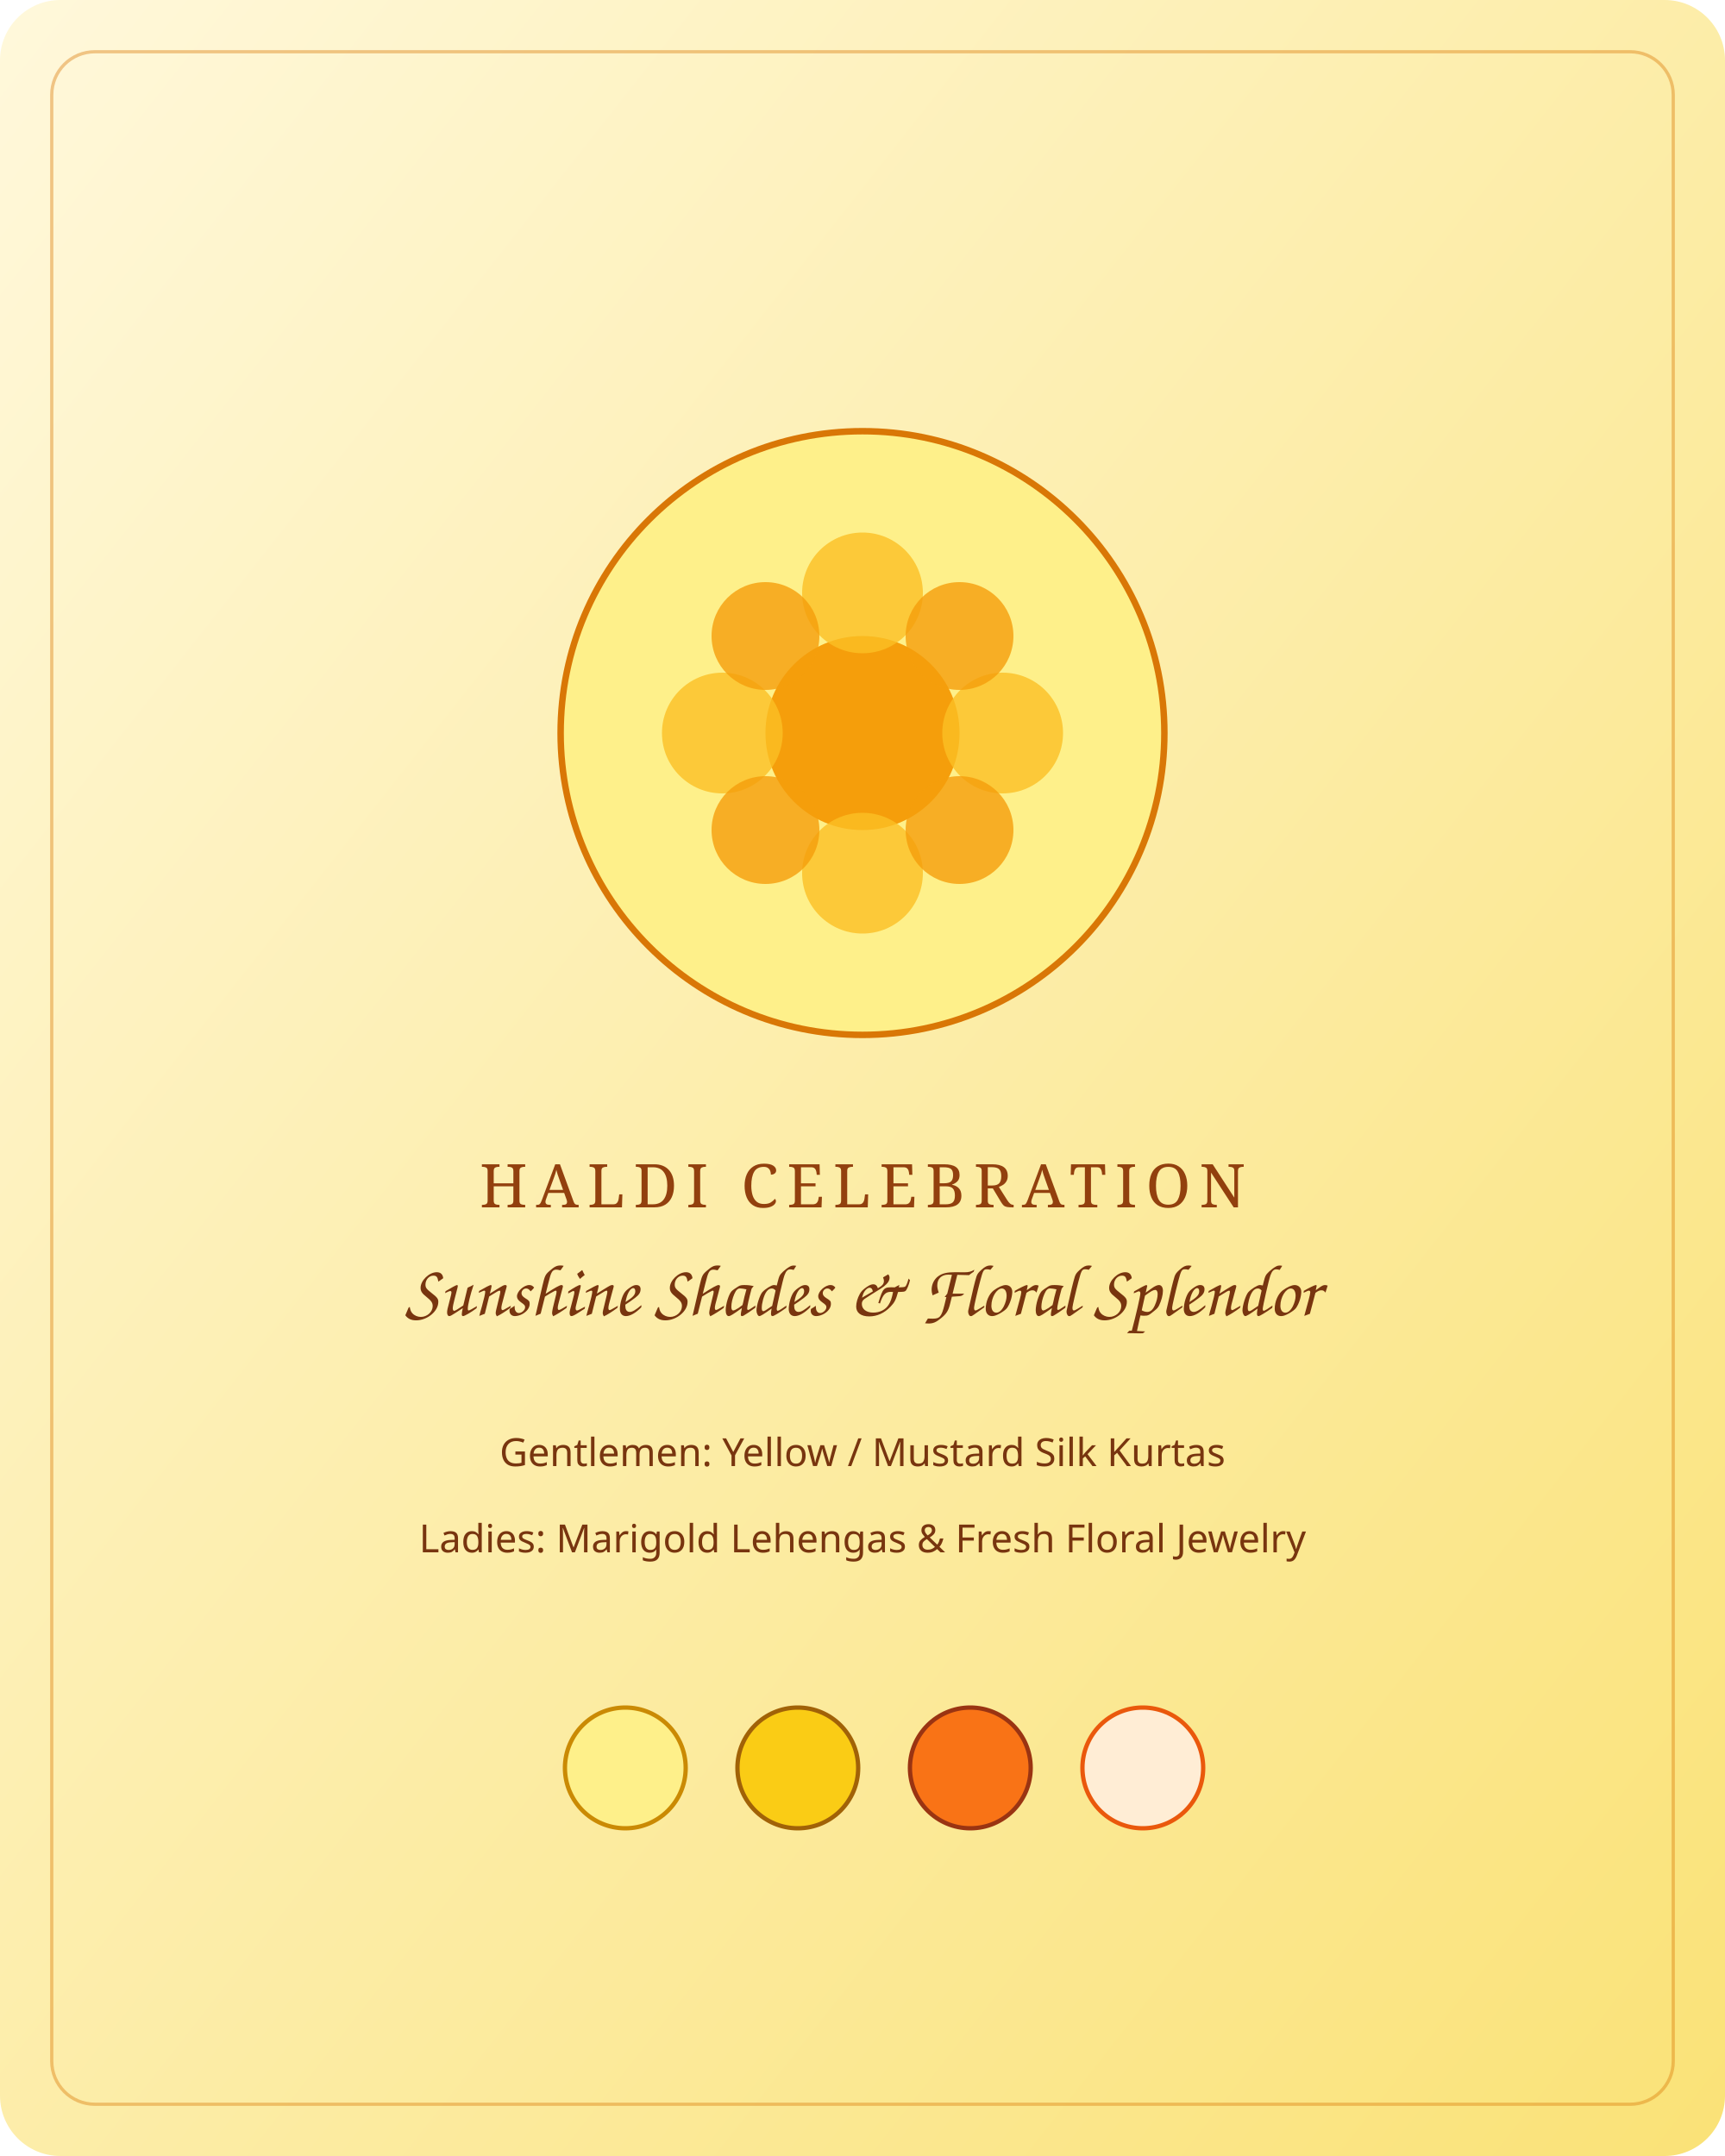
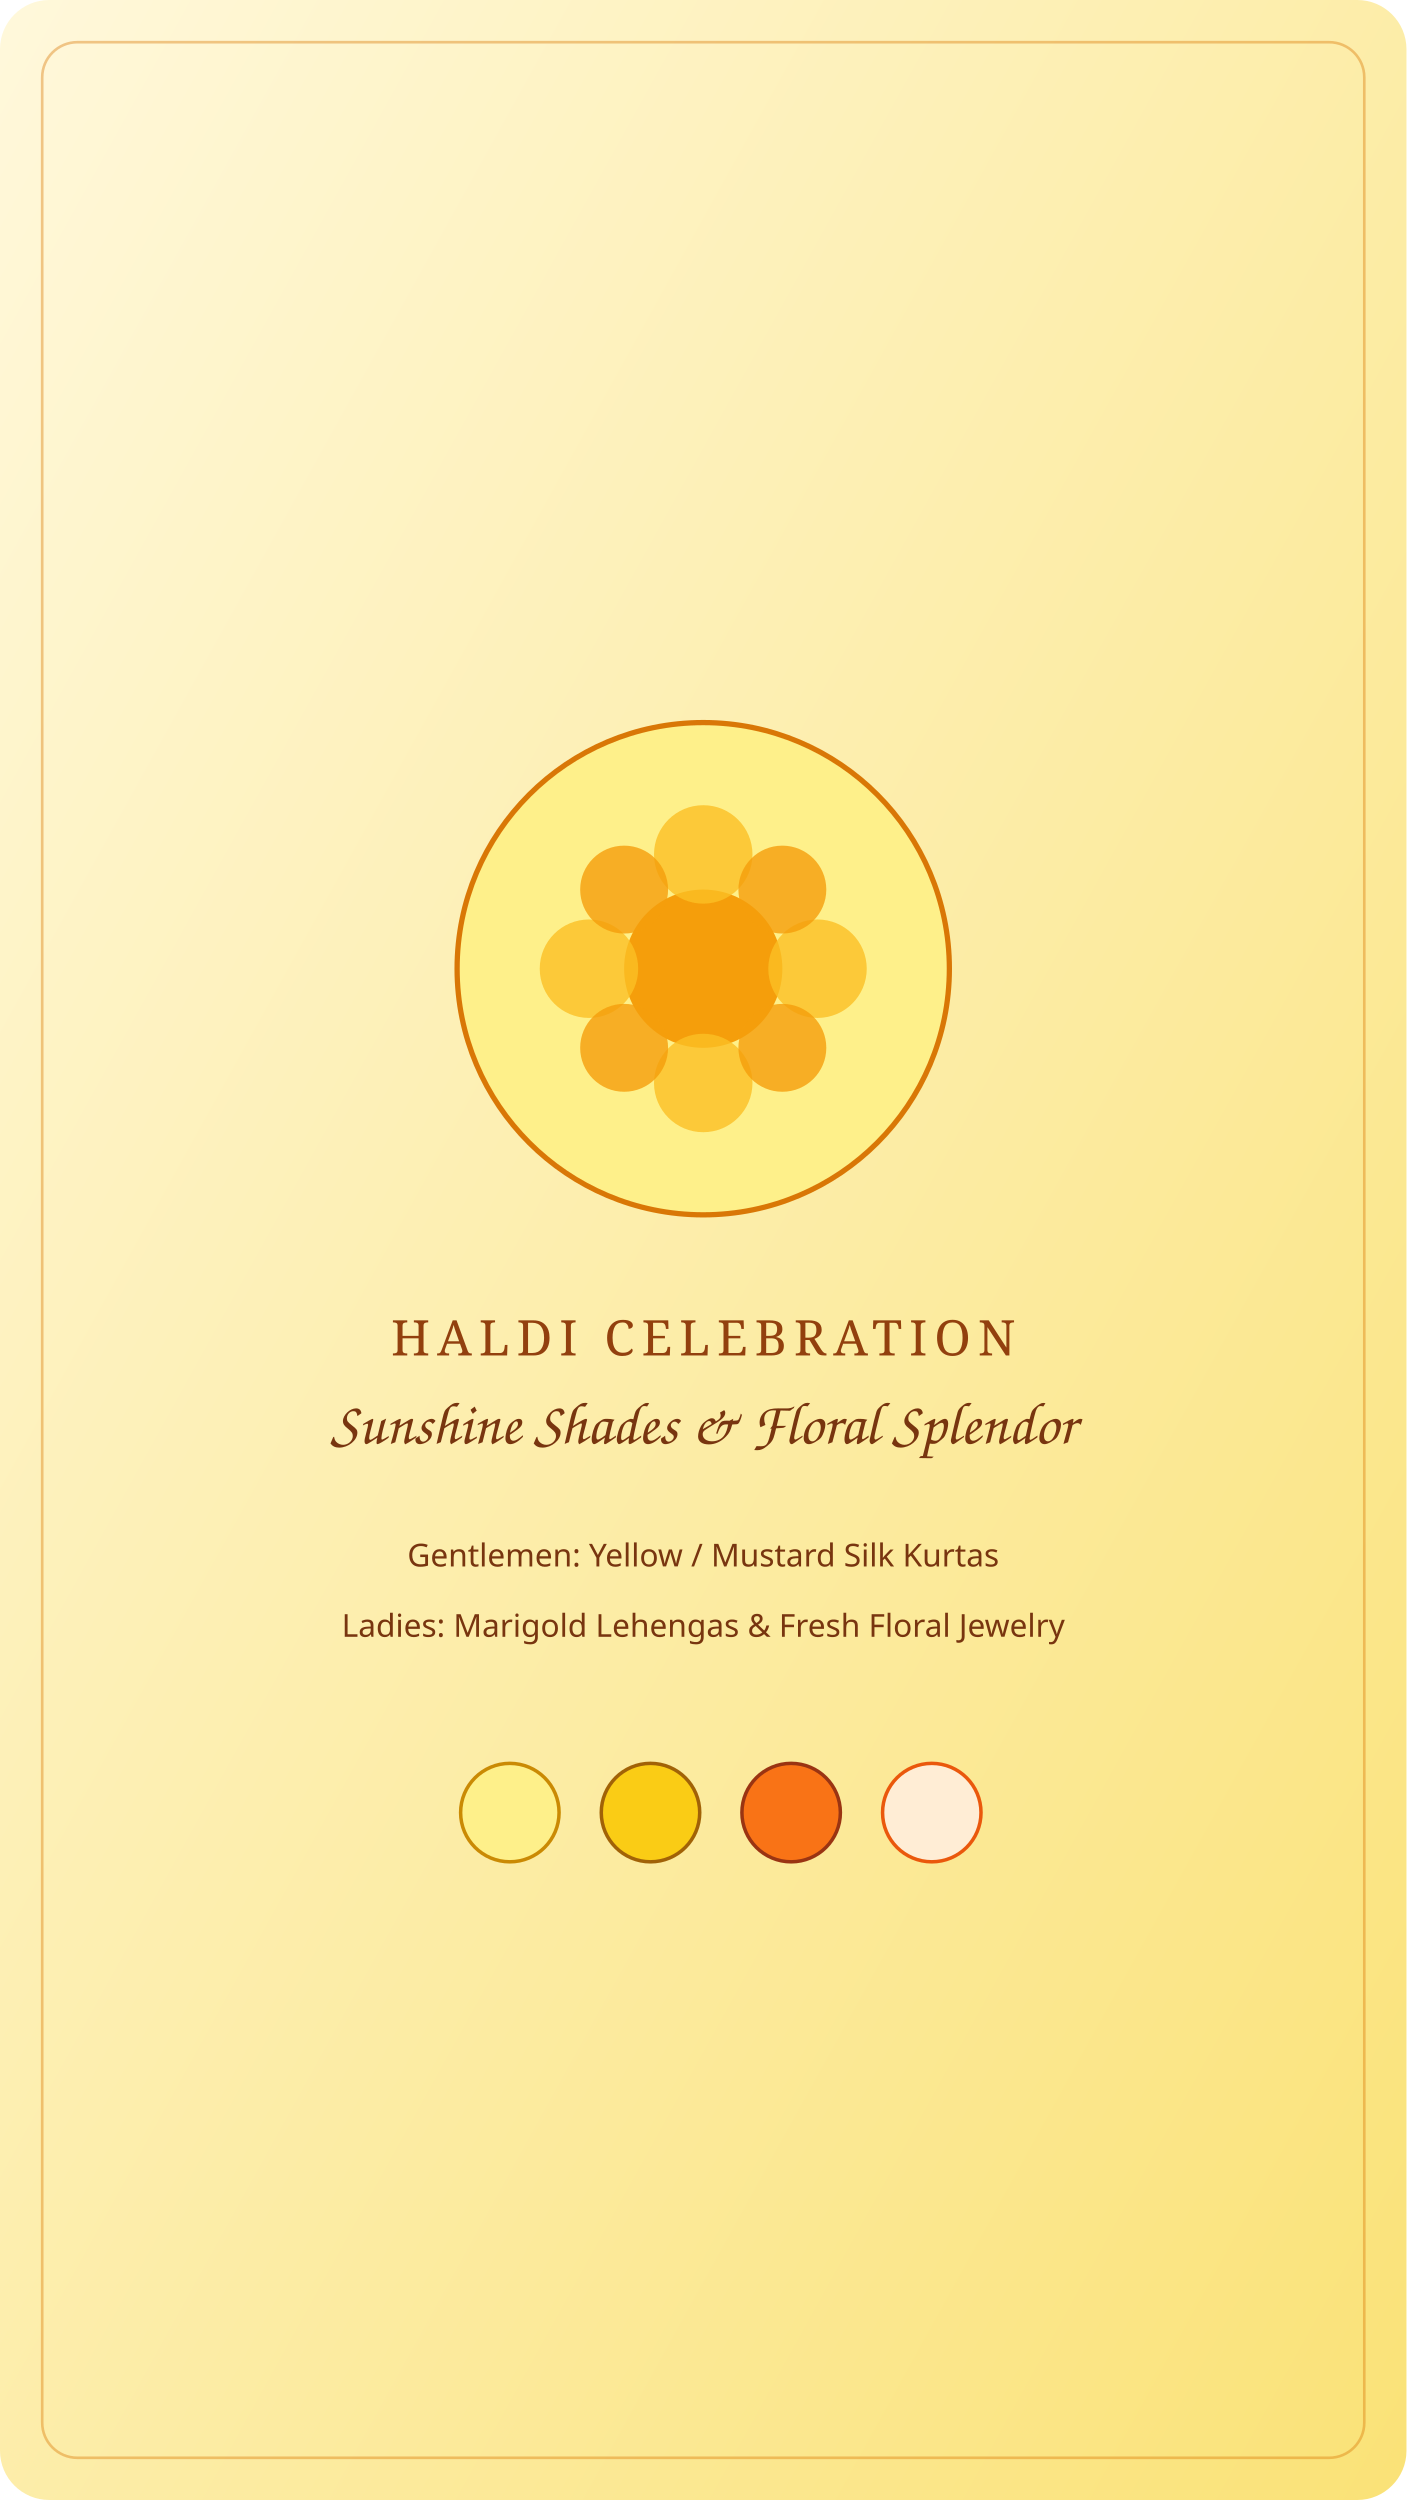
- <svg xmlns="http://www.w3.org/2000/svg" viewBox="0 0 800 1000" width="100%" height="100%">
+ <svg xmlns="http://www.w3.org/2000/svg" viewBox="0 0 800 1422" width="100%" height="100%">
  <defs>
    <linearGradient id="bgHaldi" x1="0%" y1="0%" x2="100%" y2="100%">
      <stop offset="0%" stop-color="#fff8db" />
      <stop offset="100%" stop-color="#fae277" />
    </linearGradient>
    <linearGradient id="yellowAcc" x1="0%" y1="0%" x2="100%" y2="100%">
      <stop offset="0%" stop-color="#d97706" />
      <stop offset="100%" stop-color="#b45309" />
    </linearGradient>
  </defs>
-   <rect width="800" height="1000" rx="28" fill="url(#bgHaldi)" />
-   <rect x="24" y="24" width="752" height="952" rx="20" fill="none" stroke="#d97706" stroke-width="1.5" opacity="0.4" />
-   <circle cx="400" cy="340" r="140" fill="#fef08a" stroke="#d97706" stroke-width="3" />
-   <g transform="translate(400, 340)">
-     <circle cx="0" cy="0" r="45" fill="#f59e0b" />
-     <circle cx="0" cy="-65" r="28" fill="#fbbf24" opacity="0.8" />
-     <circle cx="0" cy="65" r="28" fill="#fbbf24" opacity="0.8" />
-     <circle cx="-65" cy="0" r="28" fill="#fbbf24" opacity="0.8" />
-     <circle cx="65" cy="0" r="28" fill="#fbbf24" opacity="0.8" />
-     <circle cx="-45" cy="-45" r="25" fill="#f59e0b" opacity="0.8" />
-     <circle cx="45" cy="-45" r="25" fill="#f59e0b" opacity="0.8" />
-     <circle cx="-45" cy="45" r="25" fill="#f59e0b" opacity="0.8" />
-     <circle cx="45" cy="45" r="25" fill="#f59e0b" opacity="0.8" />
-   </g>
-   <text x="400" y="560" font-family="'Marcellus SC', serif" font-size="28" letter-spacing="4" fill="#92400e" text-anchor="middle">HALDI CELEBRATION</text>
-   <text x="400" y="610" font-family="'Dancing Script', cursive" font-size="34" fill="#78350f" text-anchor="middle">Sunshine Shades &amp; Floral Splendor</text>
-   <text x="400" y="680" font-family="sans-serif" font-size="18" fill="#78350f" text-anchor="middle">Gentlemen: Yellow / Mustard Silk Kurtas</text>
-   <text x="400" y="720" font-family="sans-serif" font-size="18" fill="#78350f" text-anchor="middle">Ladies: Marigold Lehengas &amp; Fresh Floral Jewelry</text>
-   <g transform="translate(250, 780)">
-     <circle cx="40" cy="40" r="28" fill="#fef08a" stroke="#ca8a04" stroke-width="2" />
-     <circle cx="120" cy="40" r="28" fill="#facc15" stroke="#a16207" stroke-width="2" />
-     <circle cx="200" cy="40" r="28" fill="#f97316" stroke="#9a3412" stroke-width="2" />
-     <circle cx="280" cy="40" r="28" fill="#ffedd5" stroke="#ea580c" stroke-width="2" />
+   <rect width="800" height="1422" rx="28" fill="url(#bgHaldi)" />
+   <rect x="24" y="24" width="752" height="1374" rx="20" fill="none" stroke="#d97706" stroke-width="1.5" opacity="0.4" />
+   <g transform="translate(0,211)">
+     <circle cx="400" cy="340" r="140" fill="#fef08a" stroke="#d97706" stroke-width="3" />
+     <g transform="translate(400, 340)">
+       <circle cx="0" cy="0" r="45" fill="#f59e0b" />
+       <circle cx="0" cy="-65" r="28" fill="#fbbf24" opacity="0.8" />
+       <circle cx="0" cy="65" r="28" fill="#fbbf24" opacity="0.8" />
+       <circle cx="-65" cy="0" r="28" fill="#fbbf24" opacity="0.8" />
+       <circle cx="65" cy="0" r="28" fill="#fbbf24" opacity="0.8" />
+       <circle cx="-45" cy="-45" r="25" fill="#f59e0b" opacity="0.8" />
+       <circle cx="45" cy="-45" r="25" fill="#f59e0b" opacity="0.8" />
+       <circle cx="-45" cy="45" r="25" fill="#f59e0b" opacity="0.8" />
+       <circle cx="45" cy="45" r="25" fill="#f59e0b" opacity="0.8" />
+     </g>
+     <text x="400" y="560" font-family="'Marcellus SC', serif" font-size="28" letter-spacing="4" fill="#92400e" text-anchor="middle">HALDI CELEBRATION</text>
+     <text x="400" y="610" font-family="'Dancing Script', cursive" font-size="34" fill="#78350f" text-anchor="middle">Sunshine Shades &amp; Floral Splendor</text>
+     <text x="400" y="680" font-family="sans-serif" font-size="18" fill="#78350f" text-anchor="middle">Gentlemen: Yellow / Mustard Silk Kurtas</text>
+     <text x="400" y="720" font-family="sans-serif" font-size="18" fill="#78350f" text-anchor="middle">Ladies: Marigold Lehengas &amp; Fresh Floral Jewelry</text>
+     <g transform="translate(250, 780)">
+       <circle cx="40" cy="40" r="28" fill="#fef08a" stroke="#ca8a04" stroke-width="2" />
+       <circle cx="120" cy="40" r="28" fill="#facc15" stroke="#a16207" stroke-width="2" />
+       <circle cx="200" cy="40" r="28" fill="#f97316" stroke="#9a3412" stroke-width="2" />
+       <circle cx="280" cy="40" r="28" fill="#ffedd5" stroke="#ea580c" stroke-width="2" />
+     </g>
  </g>
</svg>
